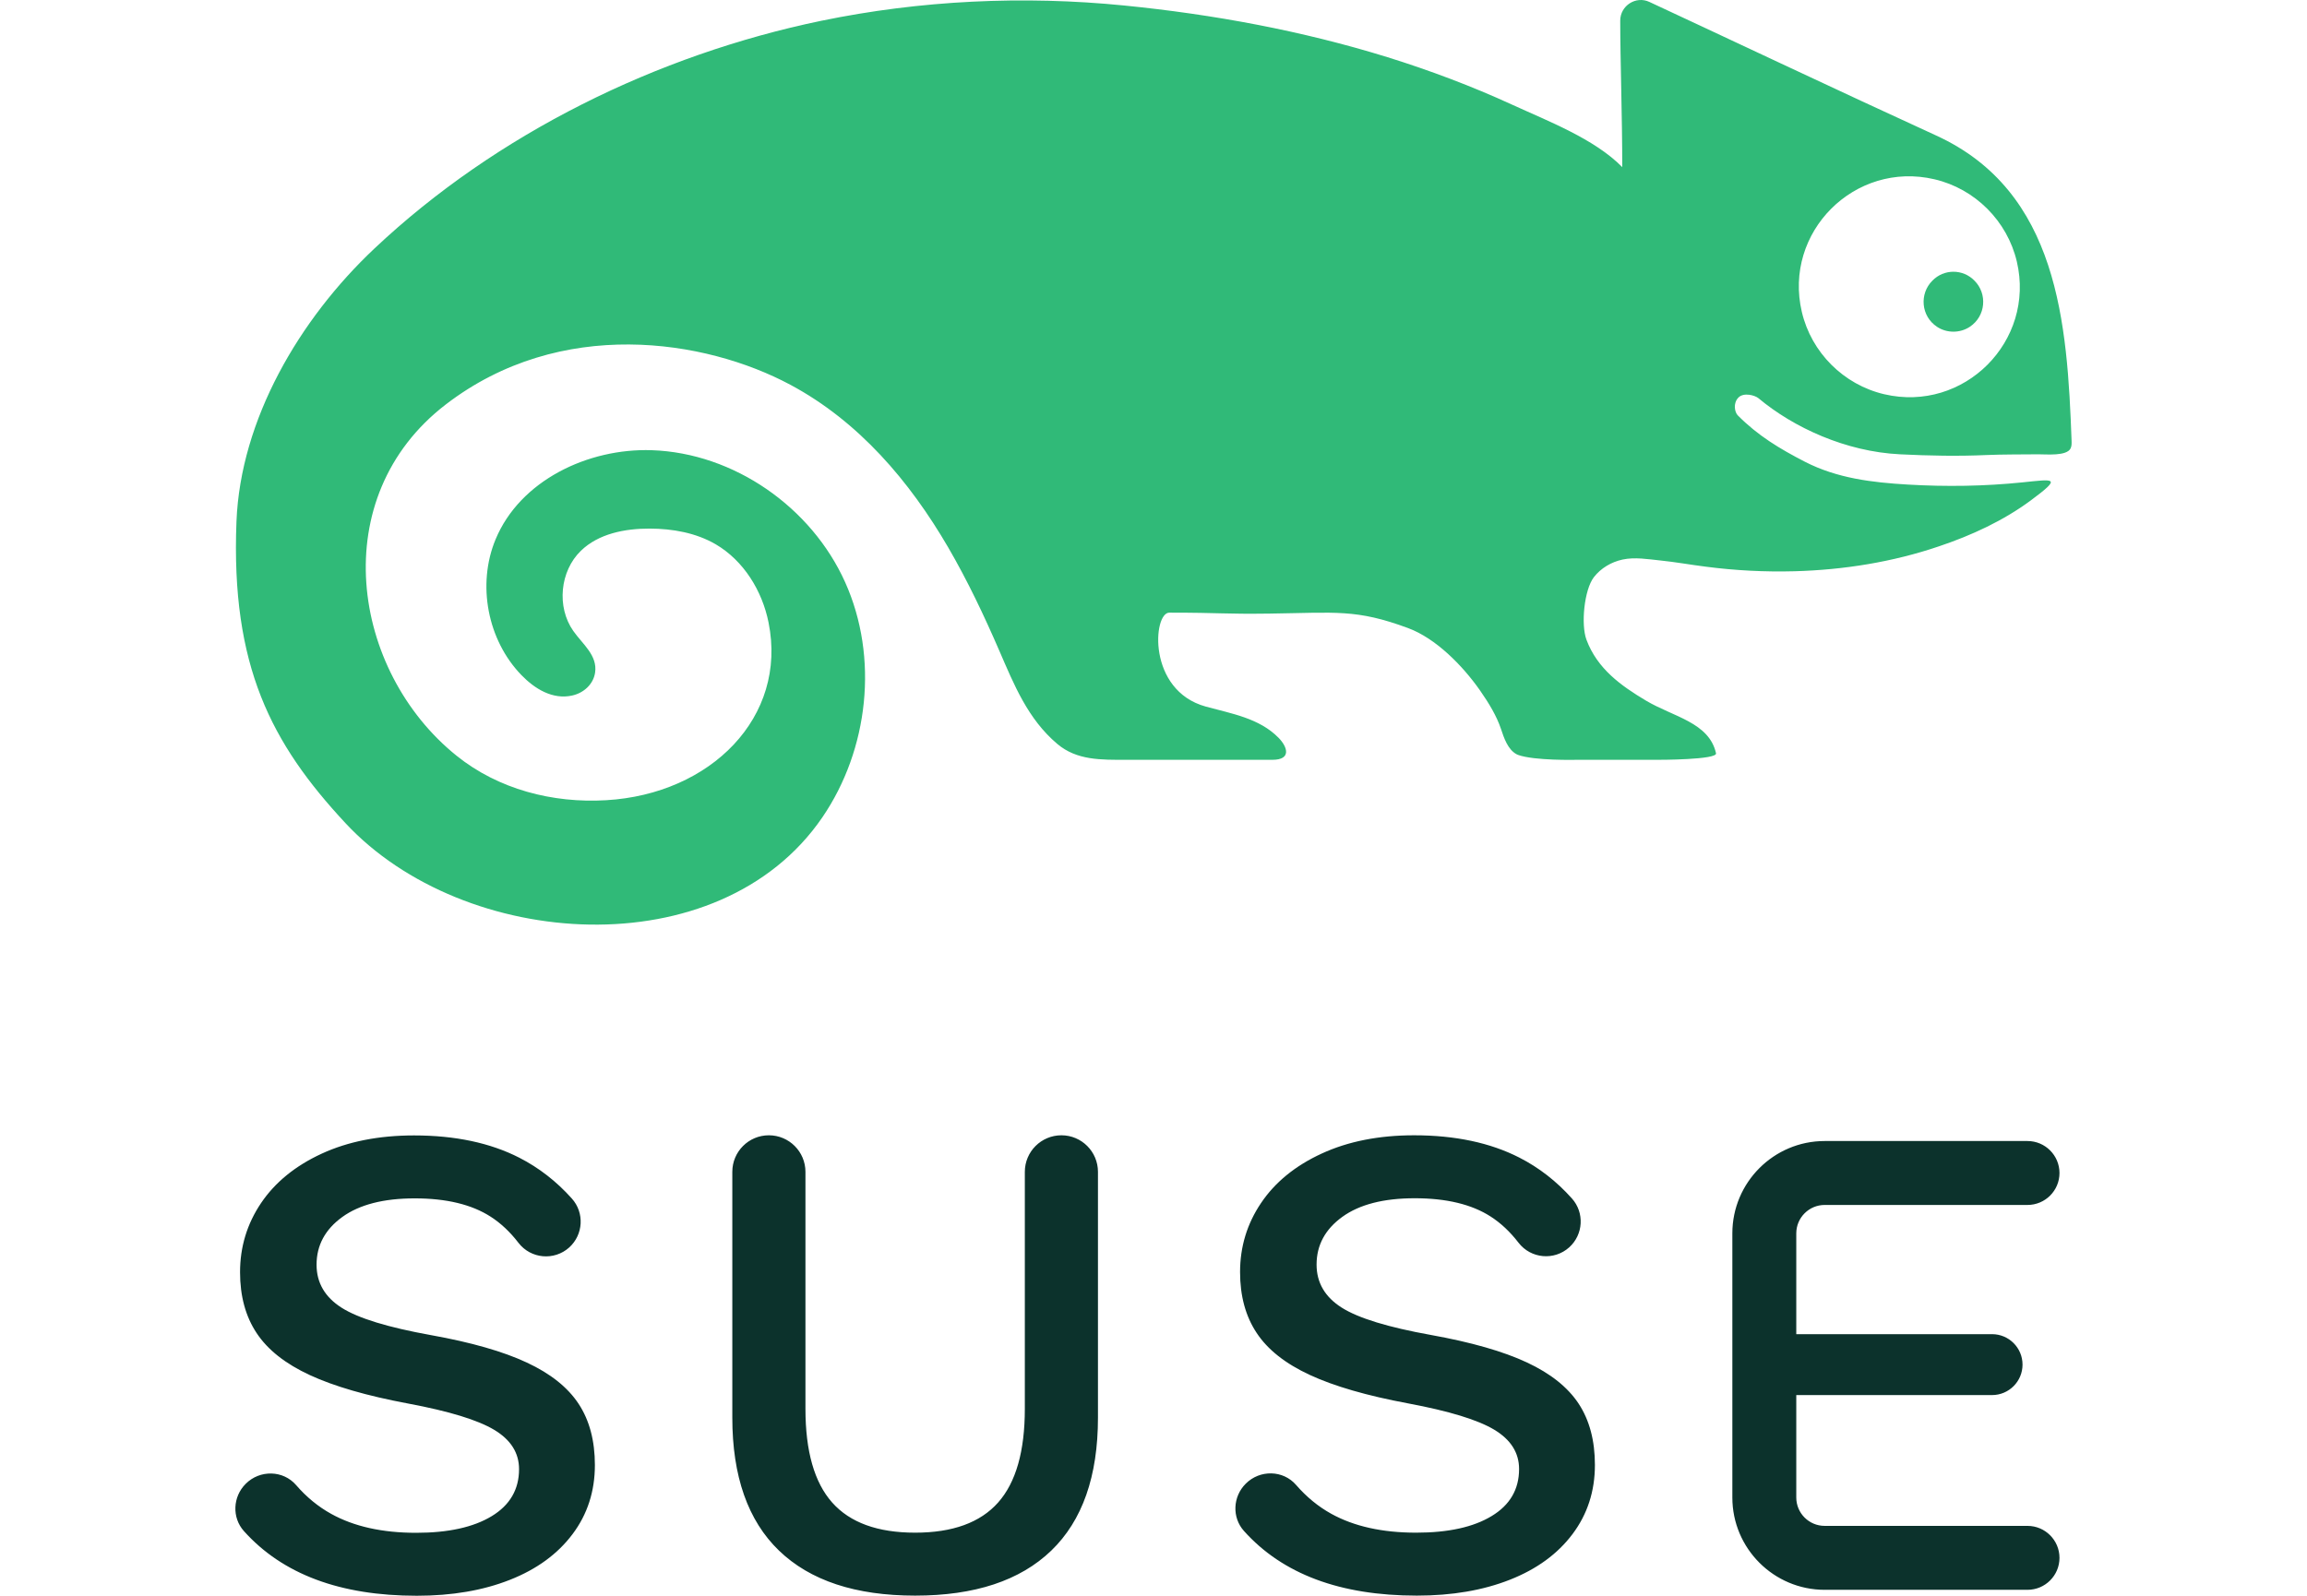
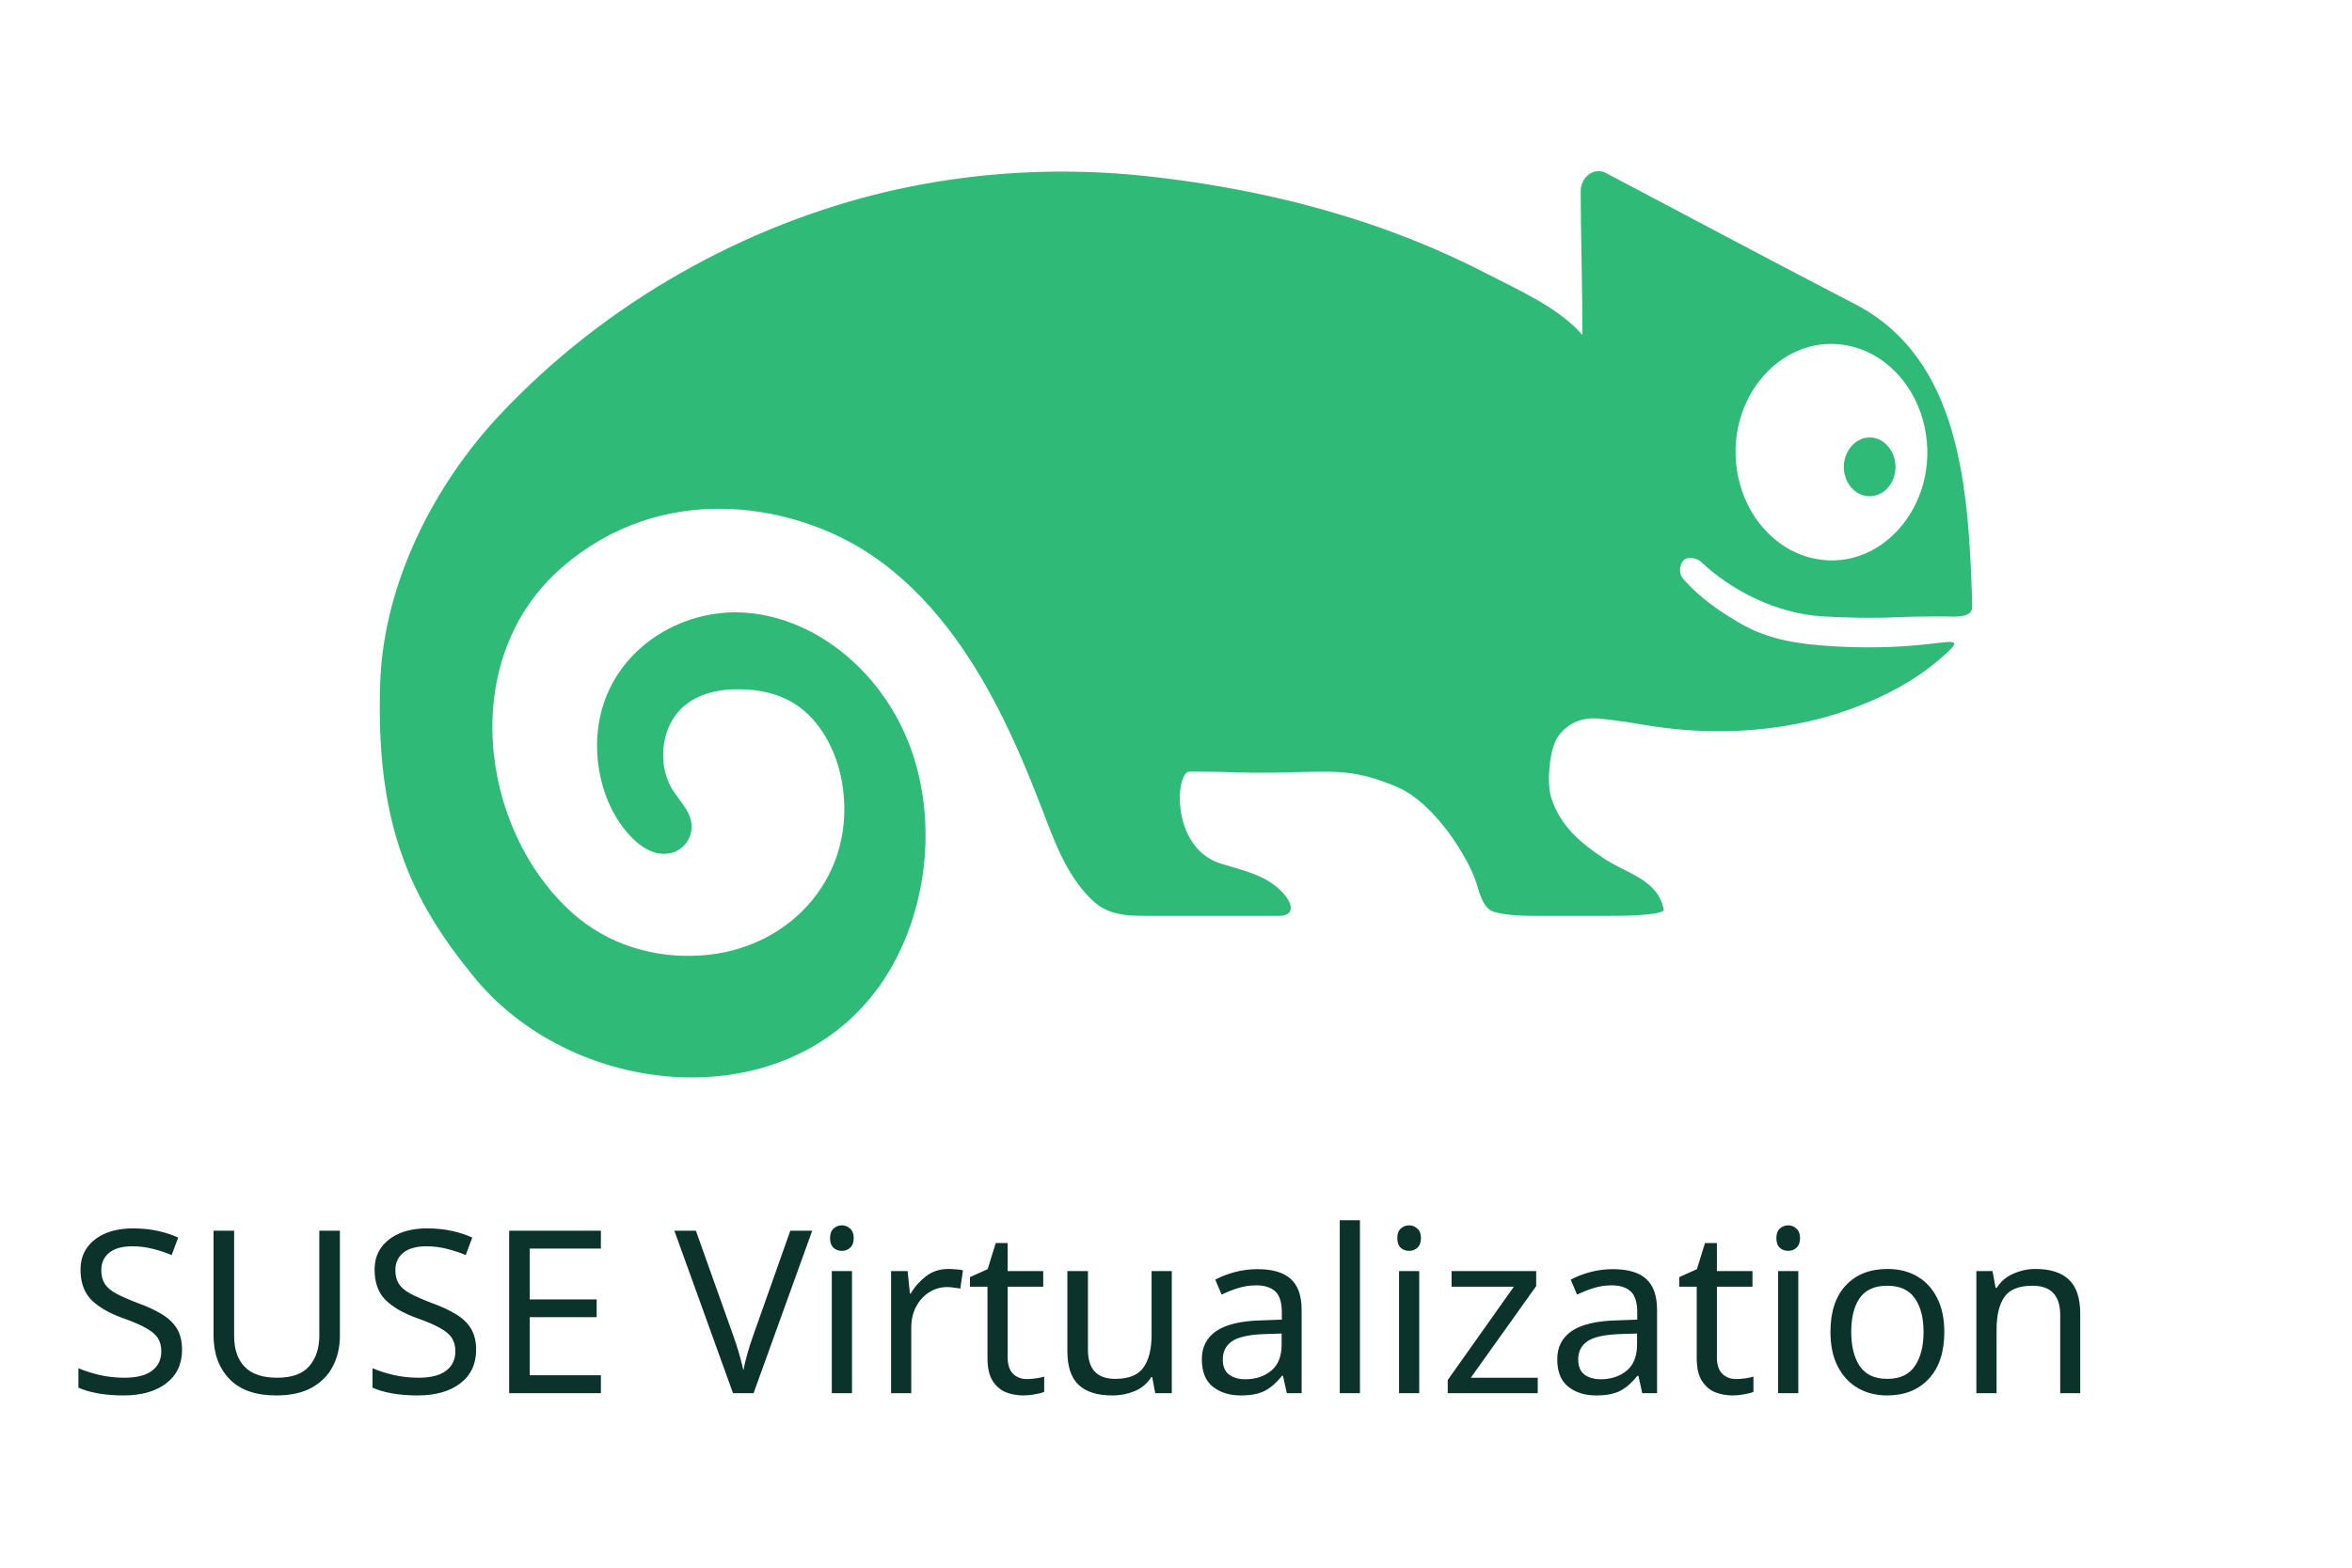
- <svg xmlns="http://www.w3.org/2000/svg" version="1.1" x="0" y="0" width="185" height="128" viewBox="0 0 185 128" id="svg9">
+ <svg xmlns="http://www.w3.org/2000/svg" version="1.1" x="0" y="0" width="192" height="128" viewBox="0 0 192 128" id="svg9">
  <defs id="defs13" />
-   <g id="Layer_1" transform="matrix(1.199937,0,0,1.199937,-15.55891,-34.4677)">
-     <g id="g6">
-       <path d="m 148.462,130.726 h -13.556 c -1.044,0 -1.896,-0.849 -1.896,-1.895 v -6.849 h 13.083 c 1.124,0 2.037,-0.911 2.037,-2.036 0,-1.125 -0.913,-2.036 -2.037,-2.036 H 133.01 v -6.739 c 0,-1.046 0.852,-1.898 1.896,-1.898 h 13.556 c 1.18,0 2.138,-0.955 2.138,-2.135 0,-1.18 -0.958,-2.138 -2.138,-2.138 h -13.556 c -3.399,0 -6.168,2.768 -6.168,6.171 v 17.66 c 0,3.401 2.769,6.169 6.168,6.169 h 13.556 c 1.18,0 2.138,-0.956 2.138,-2.136 0,-1.181 -0.958,-2.138 -2.138,-2.138 m -39.861,-12.761 c -2.865,-0.514 -4.858,-1.123 -5.974,-1.832 -1.116,-0.709 -1.675,-1.667 -1.675,-2.874 0,-1.296 0.573,-2.36 1.72,-3.19 1.147,-0.829 2.76,-1.244 4.844,-1.244 2.111,0 3.801,0.406 5.069,1.222 0.681,0.438 1.303,1.022 1.863,1.75 0.826,1.071 2.384,1.212 3.389,0.308 0.946,-0.854 1.029,-2.319 0.177,-3.268 -1.027,-1.149 -2.197,-2.059 -3.507,-2.728 -1.946,-0.995 -4.292,-1.493 -7.036,-1.493 -2.355,0 -4.414,0.408 -6.177,1.222 -1.765,0.813 -3.118,1.916 -4.051,3.303 -0.937,1.387 -1.404,2.927 -1.404,4.616 0,1.6 0.368,2.958 1.11,4.073 0.737,1.117 1.923,2.052 3.552,2.806 1.628,0.755 3.815,1.388 6.562,1.901 2.746,0.513 4.668,1.101 5.769,1.764 1.102,0.665 1.653,1.539 1.653,2.624 0,1.359 -0.611,2.408 -1.835,3.146 -1.219,0.74 -2.902,1.109 -5.044,1.109 -2.263,0 -4.156,-0.422 -5.68,-1.267 -0.87,-0.483 -1.649,-1.123 -2.34,-1.92 -0.868,-1.008 -2.424,-1.031 -3.364,-0.091 l -0.009,0.009 c -0.86,0.859 -0.926,2.251 -0.114,3.155 2.582,2.883 6.434,4.322 11.551,4.322 2.354,0 4.428,-0.354 6.224,-1.063 1.795,-0.708 3.189,-1.726 4.185,-3.054 0.997,-1.328 1.494,-2.867 1.494,-4.617 0,-1.629 -0.362,-2.993 -1.086,-4.095 -0.725,-1.1 -1.877,-2.021 -3.462,-2.76 -1.583,-0.74 -3.719,-1.35 -6.404,-1.834 m -66.83,0.01 c -2.866,-0.516 -4.858,-1.123 -5.975,-1.832 -1.116,-0.711 -1.674,-1.668 -1.674,-2.876 0,-1.296 0.574,-2.36 1.72,-3.19 1.147,-0.828 2.76,-1.244 4.843,-1.244 2.11,0 3.8,0.407 5.068,1.222 0.683,0.438 1.304,1.022 1.864,1.752 0.825,1.07 2.384,1.21 3.39,0.307 0.946,-0.856 1.028,-2.319 0.176,-3.269 -1.027,-1.148 -2.198,-2.057 -3.507,-2.728 -1.946,-0.995 -4.293,-1.492 -7.037,-1.492 -2.354,0 -4.412,0.407 -6.177,1.221 -1.765,0.815 -3.116,1.917 -4.051,3.303 -0.935,1.389 -1.402,2.927 -1.402,4.617 0,1.599 0.368,2.958 1.108,4.072 0.739,1.118 1.924,2.053 3.553,2.807 1.629,0.754 3.816,1.387 6.561,1.901 2.746,0.513 4.669,1.101 5.771,1.765 1.1,0.662 1.652,1.538 1.652,2.623 0,1.358 -0.612,2.407 -1.833,3.146 -1.222,0.74 -2.904,1.109 -5.045,1.109 -2.264,0 -4.157,-0.422 -5.68,-1.268 -0.871,-0.483 -1.65,-1.123 -2.339,-1.92 -0.868,-1.007 -2.427,-1.031 -3.367,-0.09 l -0.008,0.009 c -0.86,0.858 -0.925,2.251 -0.115,3.155 2.583,2.882 6.434,4.322 11.553,4.322 2.353,0 4.427,-0.355 6.222,-1.064 1.796,-0.708 3.19,-1.727 4.186,-3.054 0.997,-1.326 1.494,-2.867 1.494,-4.617 0,-1.628 -0.362,-2.993 -1.087,-4.094 -0.724,-1.101 -1.876,-2.021 -3.462,-2.76 -1.583,-0.741 -3.717,-1.351 -6.402,-1.833 M 86.342,107.06 v 16.427 c 0,3.922 -1.04,6.886 -3.121,8.893 -2.083,2.006 -5.114,3.008 -9.096,3.008 -3.983,0 -7.016,-1.002 -9.097,-3.008 -2.081,-2.007 -3.122,-4.971 -3.122,-8.893 V 107.06 c 0,-1.35 1.094,-2.444 2.443,-2.444 1.348,0 2.445,1.094 2.445,2.444 v 15.839 c 0,2.836 0.595,4.925 1.787,6.267 1.192,1.342 3.038,2.014 5.544,2.014 2.504,0 4.351,-0.672 5.543,-2.014 1.192,-1.342 1.787,-3.431 1.787,-6.267 V 107.06 c 0,-1.35 1.095,-2.444 2.445,-2.444 1.348,0 2.442,1.094 2.442,2.444" fill="#0c322c" id="path2" />
-       <path d="m 144.609,50.569 c -0.657,0.436 -1.538,0.437 -2.195,0 -1.079,-0.716 -1.182,-2.211 -0.312,-3.079 0.772,-0.8 2.046,-0.8 2.819,-0.001 0.868,0.868 0.763,2.364 -0.312,3.08 m 3.14,-4.361 c 1.252,5.329 -3.537,10.121 -8.866,8.869 -2.712,-0.637 -4.868,-2.79 -5.502,-5.503 -1.251,-5.326 3.536,-10.114 8.864,-8.865 2.711,0.633 4.865,2.786 5.504,5.499 m -35.882,28.659 c 0.612,0.876 1.116,1.721 1.402,2.566 0.2,0.602 0.456,1.393 1.05,1.711 0.034,0.018 0.062,0.033 0.097,0.044 1.087,0.396 3.884,0.329 3.884,0.329 h 5.142 c 0.439,0.007 4.301,-0.004 4.205,-0.437 -0.463,-2.066 -2.855,-2.434 -4.671,-3.515 -1.679,-1 -3.266,-2.133 -3.99,-4.082 -0.374,-1.006 -0.152,-3.327 0.496,-4.173 0.473,-0.61 1.165,-1.016 1.916,-1.18 0.827,-0.177 1.687,-0.024 2.518,0.06 1.021,0.104 2.032,0.289 3.049,0.416 1.969,0.256 3.953,0.359 5.936,0.305 3.274,-0.091 6.555,-0.613 9.658,-1.67 2.165,-0.728 4.299,-1.711 6.141,-3.078 2.094,-1.557 1.546,-1.41 -0.577,-1.193 -2.542,0.261 -5.108,0.297 -7.656,0.147 -2.379,-0.138 -4.724,-0.418 -6.877,-1.524 -1.696,-0.874 -3.151,-1.75 -4.492,-3.105 -0.201,-0.204 -0.327,-0.802 0.041,-1.183 0.356,-0.371 1.113,-0.155 1.346,0.041 2.344,1.96 5.837,3.572 9.457,3.748 1.955,0.097 3.861,0.135 5.819,0.047 0.977,-0.044 2.457,-0.037 3.435,-0.047 0.508,-0.006 1.889,0.139 2.147,-0.397 0.077,-0.157 0.071,-0.338 0.065,-0.513 -0.288,-7.829 -0.867,-16.663 -9.061,-20.406 -6.114,-2.796 -15.281,-7.127 -19.152,-8.924 -0.9,-0.425 -1.95,0.249 -1.95,1.248 0,2.616 0.135,6.374 0.135,9.794 -1.854,-1.89 -4.978,-3.081 -7.359,-4.174 -2.702,-1.241 -5.495,-2.29 -8.332,-3.175 -5.72,-1.771 -11.636,-2.861 -17.586,-3.454 -6.746,-0.672 -13.608,-0.35 -20.257,1.022 -10.942,2.27 -21.698,7.534 -29.864,15.229 -5.013,4.724 -8.946,11.436 -9.213,18.25 -0.379,9.643 2.322,14.823 7.289,20.16 7.919,8.506 24.962,9.696 31.864,-0.39 3.103,-4.542 3.78,-10.701 1.525,-15.718 -2.252,-5.017 -7.433,-8.643 -12.927,-8.827 -4.264,-0.14 -8.805,2.027 -10.438,5.969 -1.247,3.009 -0.537,6.728 1.732,9.066 0.884,0.913 2.081,1.657 3.391,1.365 0.769,-0.17 1.414,-0.75 1.531,-1.532 0.172,-1.154 -0.839,-1.902 -1.459,-2.788 -1.121,-1.599 -0.894,-3.997 0.51,-5.356 1.184,-1.147 2.938,-1.486 4.587,-1.483 1.534,0.003 3.104,0.279 4.429,1.053 1.861,1.094 3.099,3.099 3.524,5.22 1.279,6.333 -3.869,11.479 -10.851,11.884 -3.571,0.212 -7.207,-0.728 -9.995,-2.972 -7.06,-5.679 -8.79,-17.288 -0.718,-23.486 7.659,-5.882 17.331,-4.366 23.03,-1.309 4.565,2.445 7.966,6.447 10.543,10.871 1.292,2.224 2.394,4.548 3.417,6.911 0.984,2.27 1.902,4.558 3.871,6.222 1.304,1.103 2.911,1.063 4.619,1.063 h 9.746 c 1.322,0 1.002,-0.882 0.428,-1.467 -1.292,-1.32 -3.148,-1.619 -4.868,-2.092 -3.926,-1.08 -3.526,-6.279 -2.44,-6.279 3.513,0 3.624,0.104 6.7,0.063 4.442,-0.06 5.783,-0.318 9.254,0.967 1.858,0.687 3.642,2.502 4.804,4.158" fill="#30ba78" id="path4" />
+   <g id="g20" style="display:inline">
+     <g id="g19">
+       <g id="g1">
+         <path d="m 153.791,40.122 c -0.696,0.523 -1.628,0.523 -2.327,0 -1.142,-0.857 -1.252,-2.648 -0.33,-3.683 0.819,-0.958 2.168,-0.958 2.987,-0.002 0.92,1.037 0.808,2.829 -0.33,3.685 m 3.329,-5.22 c 1.328,6.38 -3.749,12.117 -9.396,10.617 -2.875,-0.762 -5.157,-3.34 -5.833,-6.586 -1.324,-6.376 3.75,-12.109 9.396,-10.615 2.873,0.76 5.157,3.336 5.833,6.584 m -38.023,34.313 c 0.645,1.047 1.181,2.059 1.482,3.072 0.213,0.719 0.487,1.667 1.114,2.048 0.035,0.021 0.066,0.041 0.103,0.052 1.152,0.474 4.115,0.394 4.115,0.394 h 5.449 c 0.466,0.008 4.56,-0.006 4.457,-0.523 -0.494,-2.473 -3.025,-2.916 -4.952,-4.21 -1.776,-1.197 -3.462,-2.553 -4.225,-4.886 -0.399,-1.205 -0.163,-3.983 0.523,-4.995 0.5,-0.732 1.238,-1.218 2.031,-1.414 0.879,-0.212 1.79,-0.029 2.669,0.072 1.083,0.124 2.153,0.346 3.233,0.497 2.084,0.307 4.189,0.429 6.29,0.365 3.468,-0.109 6.945,-0.732 10.233,-1.999 2.296,-0.87 4.557,-2.048 6.509,-3.685 2.218,-1.863 1.635,-1.688 -0.614,-1.428 -2.693,0.311 -5.41,0.357 -8.111,0.177 -2.521,-0.165 -5.007,-0.501 -7.288,-1.824 -1.795,-1.047 -3.338,-2.096 -4.762,-3.718 -0.213,-0.245 -0.346,-0.96 0.045,-1.416 0.378,-0.443 1.18,-0.187 1.426,0.051 2.483,2.345 6.187,4.276 10.022,4.486 2.074,0.117 4.091,0.159 6.166,0.058 1.037,-0.054 2.602,-0.047 3.642,-0.058 0.537,-0.008 2,0.167 2.273,-0.476 0.083,-0.187 0.076,-0.402 0.069,-0.612 -0.304,-9.376 -0.918,-19.95 -9.602,-24.432 -6.479,-3.347 -16.193,-8.533 -20.296,-10.683 -0.951,-0.511 -2.063,0.297 -2.063,1.494 0,3.132 0.141,7.631 0.143,11.727 -1.965,-2.261 -5.276,-3.689 -7.798,-4.999 -2.865,-1.484 -5.823,-2.743 -8.832,-3.802 -6.058,-2.12 -12.328,-3.425 -18.633,-4.132 -7.152,-0.806 -14.424,-0.42 -21.465,1.224 -11.597,2.716 -22.996,9.016 -31.649,18.231 -5.312,5.653 -9.48,13.691 -9.762,21.848 -0.402,11.546 2.461,17.745 7.723,24.135 8.392,10.184 26.452,11.61 33.767,-0.466 3.291,-5.436 4.005,-12.809 1.616,-18.818 -2.388,-6.005 -7.879,-10.345 -13.7,-10.567 -4.517,-0.169 -9.33,2.427 -11.062,7.145 -1.321,3.604 -0.569,8.057 1.837,10.854 0.937,1.092 2.206,1.986 3.592,1.636 0.817,-0.206 1.499,-0.899 1.623,-1.836 0.182,-1.381 -0.887,-2.277 -1.546,-3.338 -1.188,-1.914 -0.947,-4.787 0.54,-6.413 1.255,-1.374 3.114,-1.78 4.861,-1.774 1.627,0.004 3.29,0.332 4.693,1.259 1.972,1.311 3.283,3.713 3.737,6.25 1.353,7.583 -4.103,13.743 -11.501,14.227 -3.785,0.253 -7.637,-0.87 -10.591,-3.557 -7.482,-6.8 -9.315,-20.698 -0.763,-28.118 8.118,-7.043 18.367,-5.228 24.409,-1.568 4.835,2.928 8.44,7.719 11.17,13.015 1.371,2.664 2.538,5.448 3.621,8.274 1.042,2.718 2.017,5.457 4.103,7.449 1.381,1.321 3.085,1.274 4.894,1.274 h 10.326 c 1.403,0 1.061,-1.057 0.456,-1.756 -1.369,-1.581 -3.336,-1.939 -5.157,-2.504 -4.163,-1.294 -3.738,-7.52 -2.586,-7.52 3.721,0 3.838,0.126 7.098,0.08 4.705,-0.074 6.129,-0.383 9.808,1.154 1.967,0.824 3.857,2.996 5.09,4.981" fill="#30ba78" id="path3" style="fill:#30ba78;fill-opacity:1;stroke-width:0.878" />
+         <text xml:space="preserve" style="font-size:12.416px;writing-mode:lr-tb;direction:ltr;fill:#a4aab5;fill-opacity:1;fill-rule:evenodd;stroke-width:0.878;stroke-dasharray:none;stroke-opacity:0.496" x="153.739" y="68.79" id="text35" transform="scale(1.04912,0.9531796)">
+           <tspan id="tspan35" x="153.739" y="68.79" style="fill:#a4aab5;fill-opacity:1;stroke-width:0.878" />
+         </text>
+         <text xml:space="preserve" style="font-style:normal;font-variant:normal;font-weight:normal;font-stretch:normal;font-size:18.667px;font-family:sans-serif;-inkscape-font-specification:'sans-serif, Normal';font-variant-ligatures:normal;font-variant-caps:normal;font-variant-numeric:normal;font-variant-east-asian:normal;writing-mode:lr-tb;direction:ltr;fill:#0c322c;fill-opacity:1;stroke-width:0.878;stroke-opacity:0.496" x="5.419" y="114.28" id="text1" transform="scale(1.004674,0.9953473)">
+           <tspan id="tspan1" x="5.419" y="114.28" style="font-style:normal;font-variant:normal;font-weight:normal;font-stretch:normal;font-size:18.667px;font-family:sans-serif;-inkscape-font-specification:'sans-serif, Normal';font-variant-ligatures:normal;font-variant-caps:normal;font-variant-numeric:normal;font-variant-east-asian:normal;fill:#0c322c;fill-opacity:1;stroke-width:0.878">SUSE Virtualization</tspan>
+         </text>
+         <text xml:space="preserve" style="font-size:24.833px;font-family:Sans;-inkscape-font-specification:'Sans, Normal';writing-mode:lr-tb;direction:ltr;fill:#a4aab5;fill-opacity:1;stroke-width:0.878;stroke-opacity:0.496" x="130.949" y="48.849" id="text2" transform="scale(1.04912,0.9531796)">
+           <tspan id="tspan2" x="130.949" y="48.849" style="fill:#a4aab5;fill-opacity:1;stroke-width:0.878" />
+         </text>
+         <text xml:space="preserve" style="font-size:24.833px;font-family:Sans;-inkscape-font-specification:'Sans, Normal';writing-mode:lr-tb;direction:ltr;fill:#a4aab5;fill-opacity:1;stroke-width:0.878;stroke-opacity:0.496" x="281.573" y="156.743" id="text3" transform="scale(1.04912,0.9531796)">
+           <tspan id="tspan3" x="281.573" y="156.743" style="fill:#a4aab5;fill-opacity:1;stroke-width:0.878" />
+         </text>
+       </g>
    </g>
  </g>
</svg>
